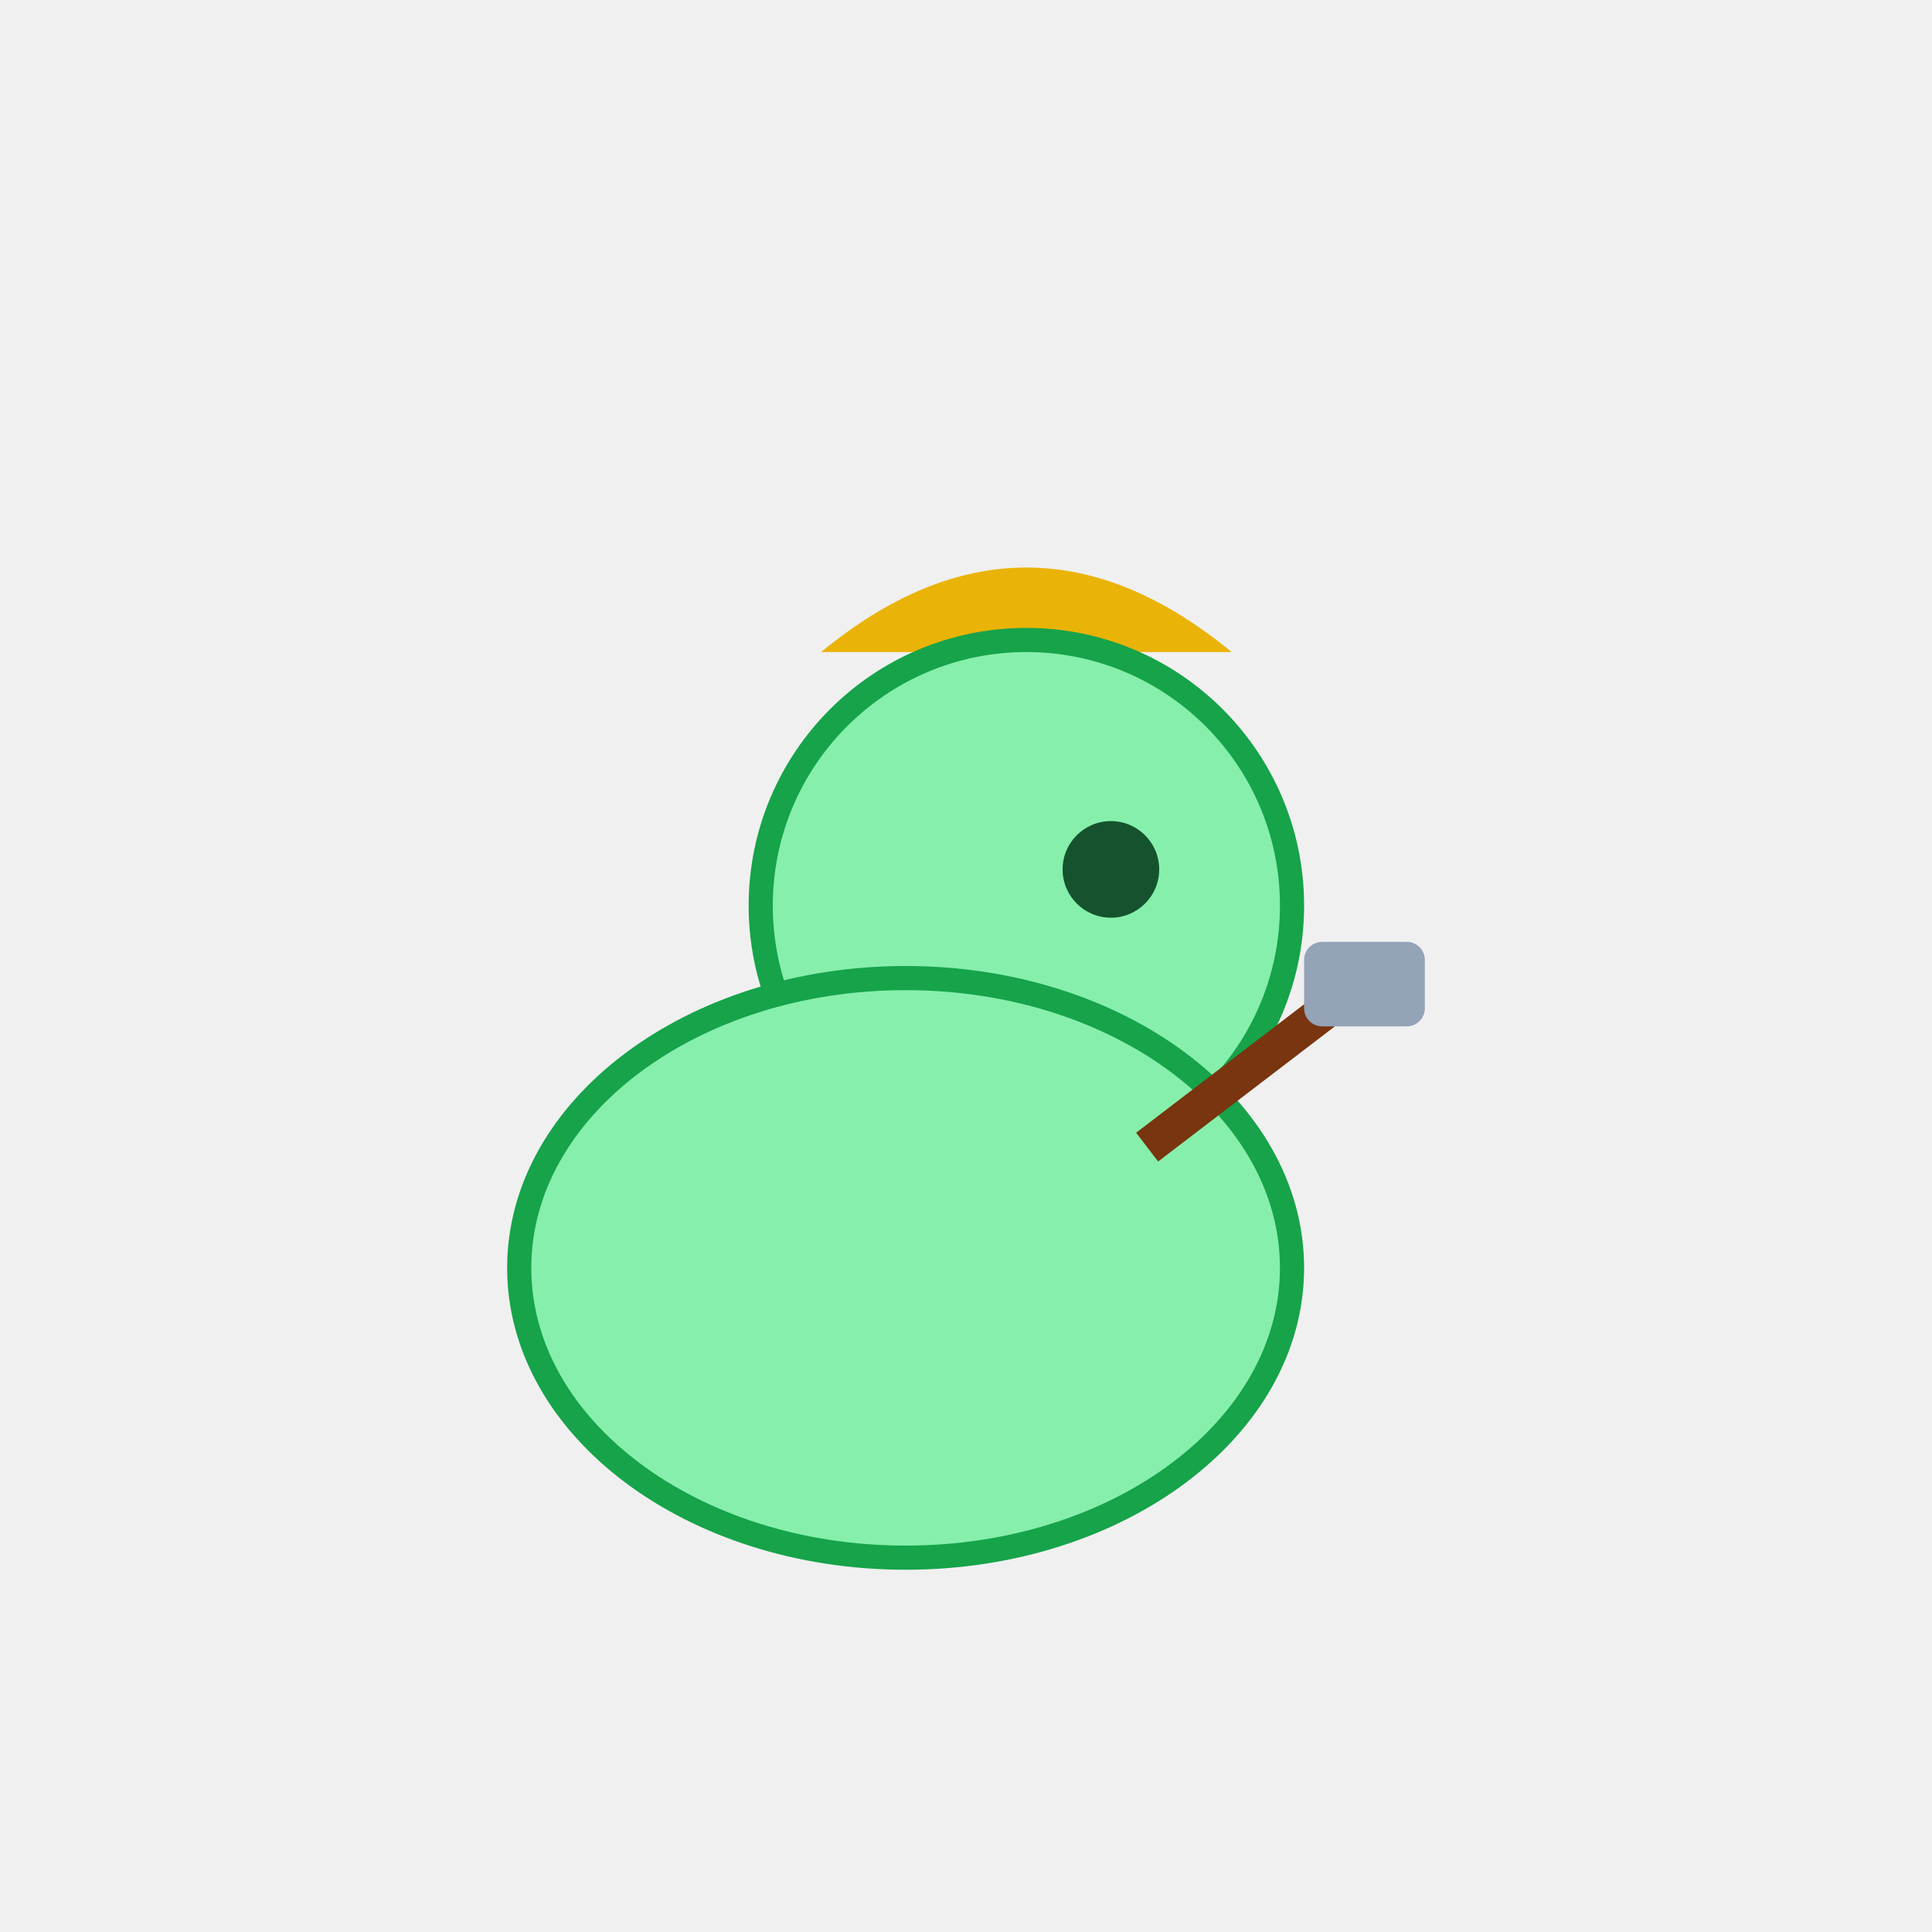
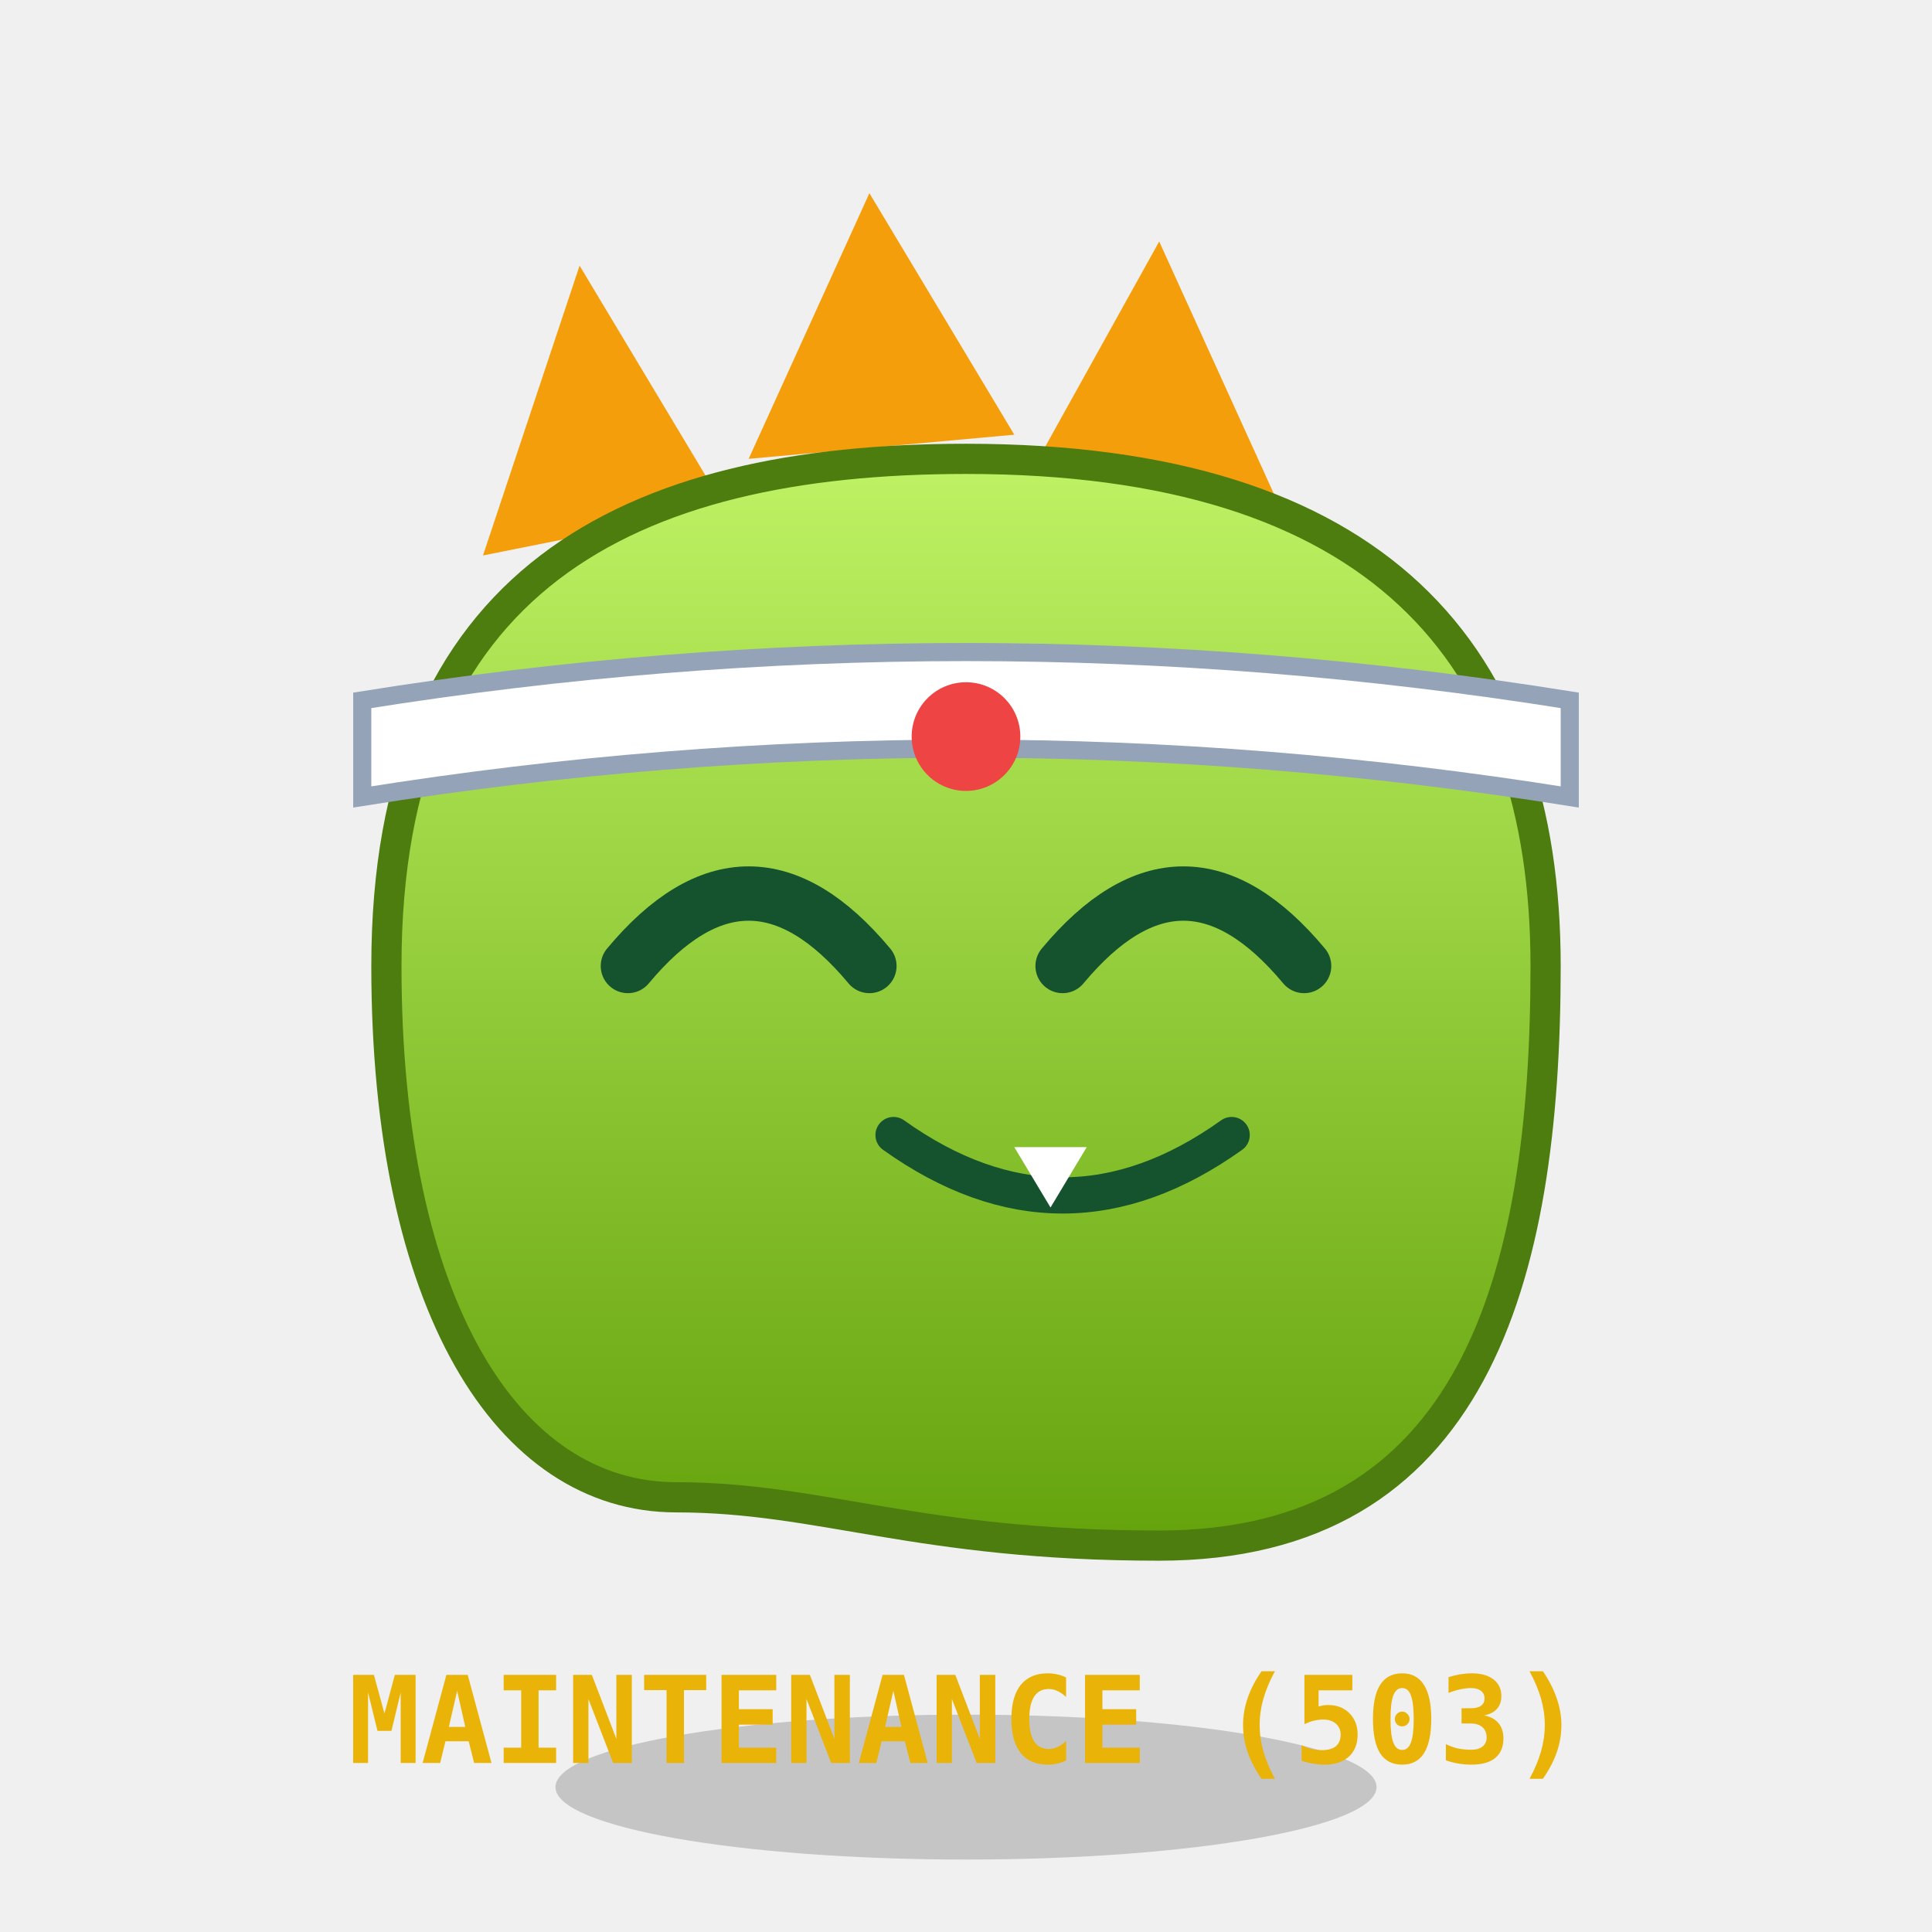
<svg xmlns="http://www.w3.org/2000/svg" viewBox="0 0 160 160" width="100%" height="100%">
-   <path d="M 68 54 Q 85 40 102 54 Z" fill="#eab308" />
-   <circle cx="85" cy="75" r="22" fill="#86efac" stroke="#16a34a" stroke-width="2" />
-   <ellipse cx="75" cy="105" rx="32" ry="24" fill="#86efac" stroke="#16a34a" stroke-width="2" />
-   <circle cx="92" cy="72" r="4" fill="#14532d" />
-   <line x1="95" y1="95" x2="112" y2="82" stroke="#78350f" stroke-width="3" />
-   <rect x="108" y="78" width="10" height="7" rx="1.5" fill="#94a3b8" />
+   <defs>
+     <linearGradient id="dino-grad" x1="0%" y1="0%" x2="0%" y2="100%">
+       <stop offset="0%" stop-color="#bef264" />
+       <stop offset="100%" stop-color="#65a30d" />
+     </linearGradient>
+   </defs>
+   <style>
+     @keyframes workNod {
+       0%, 100% { transform: translateY(0); }
+       50% { transform: translateY(-5px); }
+     }
+     .head-work { animation: workNod 1.8s ease-in-out infinite; }
+   </style>
+   <ellipse cx="80" cy="148" rx="34" ry="6" fill="#000000" opacity="0.18" />
+   <g class="head-work">
+     <polygon points="40,46 48,22 60,42" fill="#f59e0b" />
+     <polygon points="62,38 72,16 84,36" fill="#f59e0b" />
+     <polygon points="86,38 96,20 106,42" fill="#f59e0b" />
+     <path d="M 32 80 C 32 48 52 38 80 38 C 114 38 128 54 128 80 C 128 106 122 128 96 128 C 76 128 68 124 56 124 C 42 124 32 108 32 80 Z" fill="url(#dino-grad)" stroke="#4d7c0f" stroke-width="2.5" />
+     <path d="M 30 58 Q 80 50 130 58 L 130 66 Q 80 58 30 66 Z" fill="#ffffff" stroke="#94a3b8" stroke-width="1.5" />
+     <circle cx="80" cy="61" r="4.5" fill="#ef4444" />
+     <path d="M 52 80 Q 62 68 72 80" fill="none" stroke="#14532d" stroke-width="4.5" stroke-linecap="round" />
+     <path d="M 88 80 Q 98 68 108 80" fill="none" stroke="#14532d" stroke-width="4.5" stroke-linecap="round" />
+     <path d="M 74 94 Q 88 104 102 94" fill="none" stroke="#14532d" stroke-width="3" stroke-linecap="round" />
+     <polygon points="84,95 87,100 90,95" fill="#ffffff" />
+   </g>
+   <text x="80" y="146" font-family="monospace" font-size="10" font-weight="bold" fill="#eab308" text-anchor="middle">MAINTENANCE (503)</text>
</svg>
